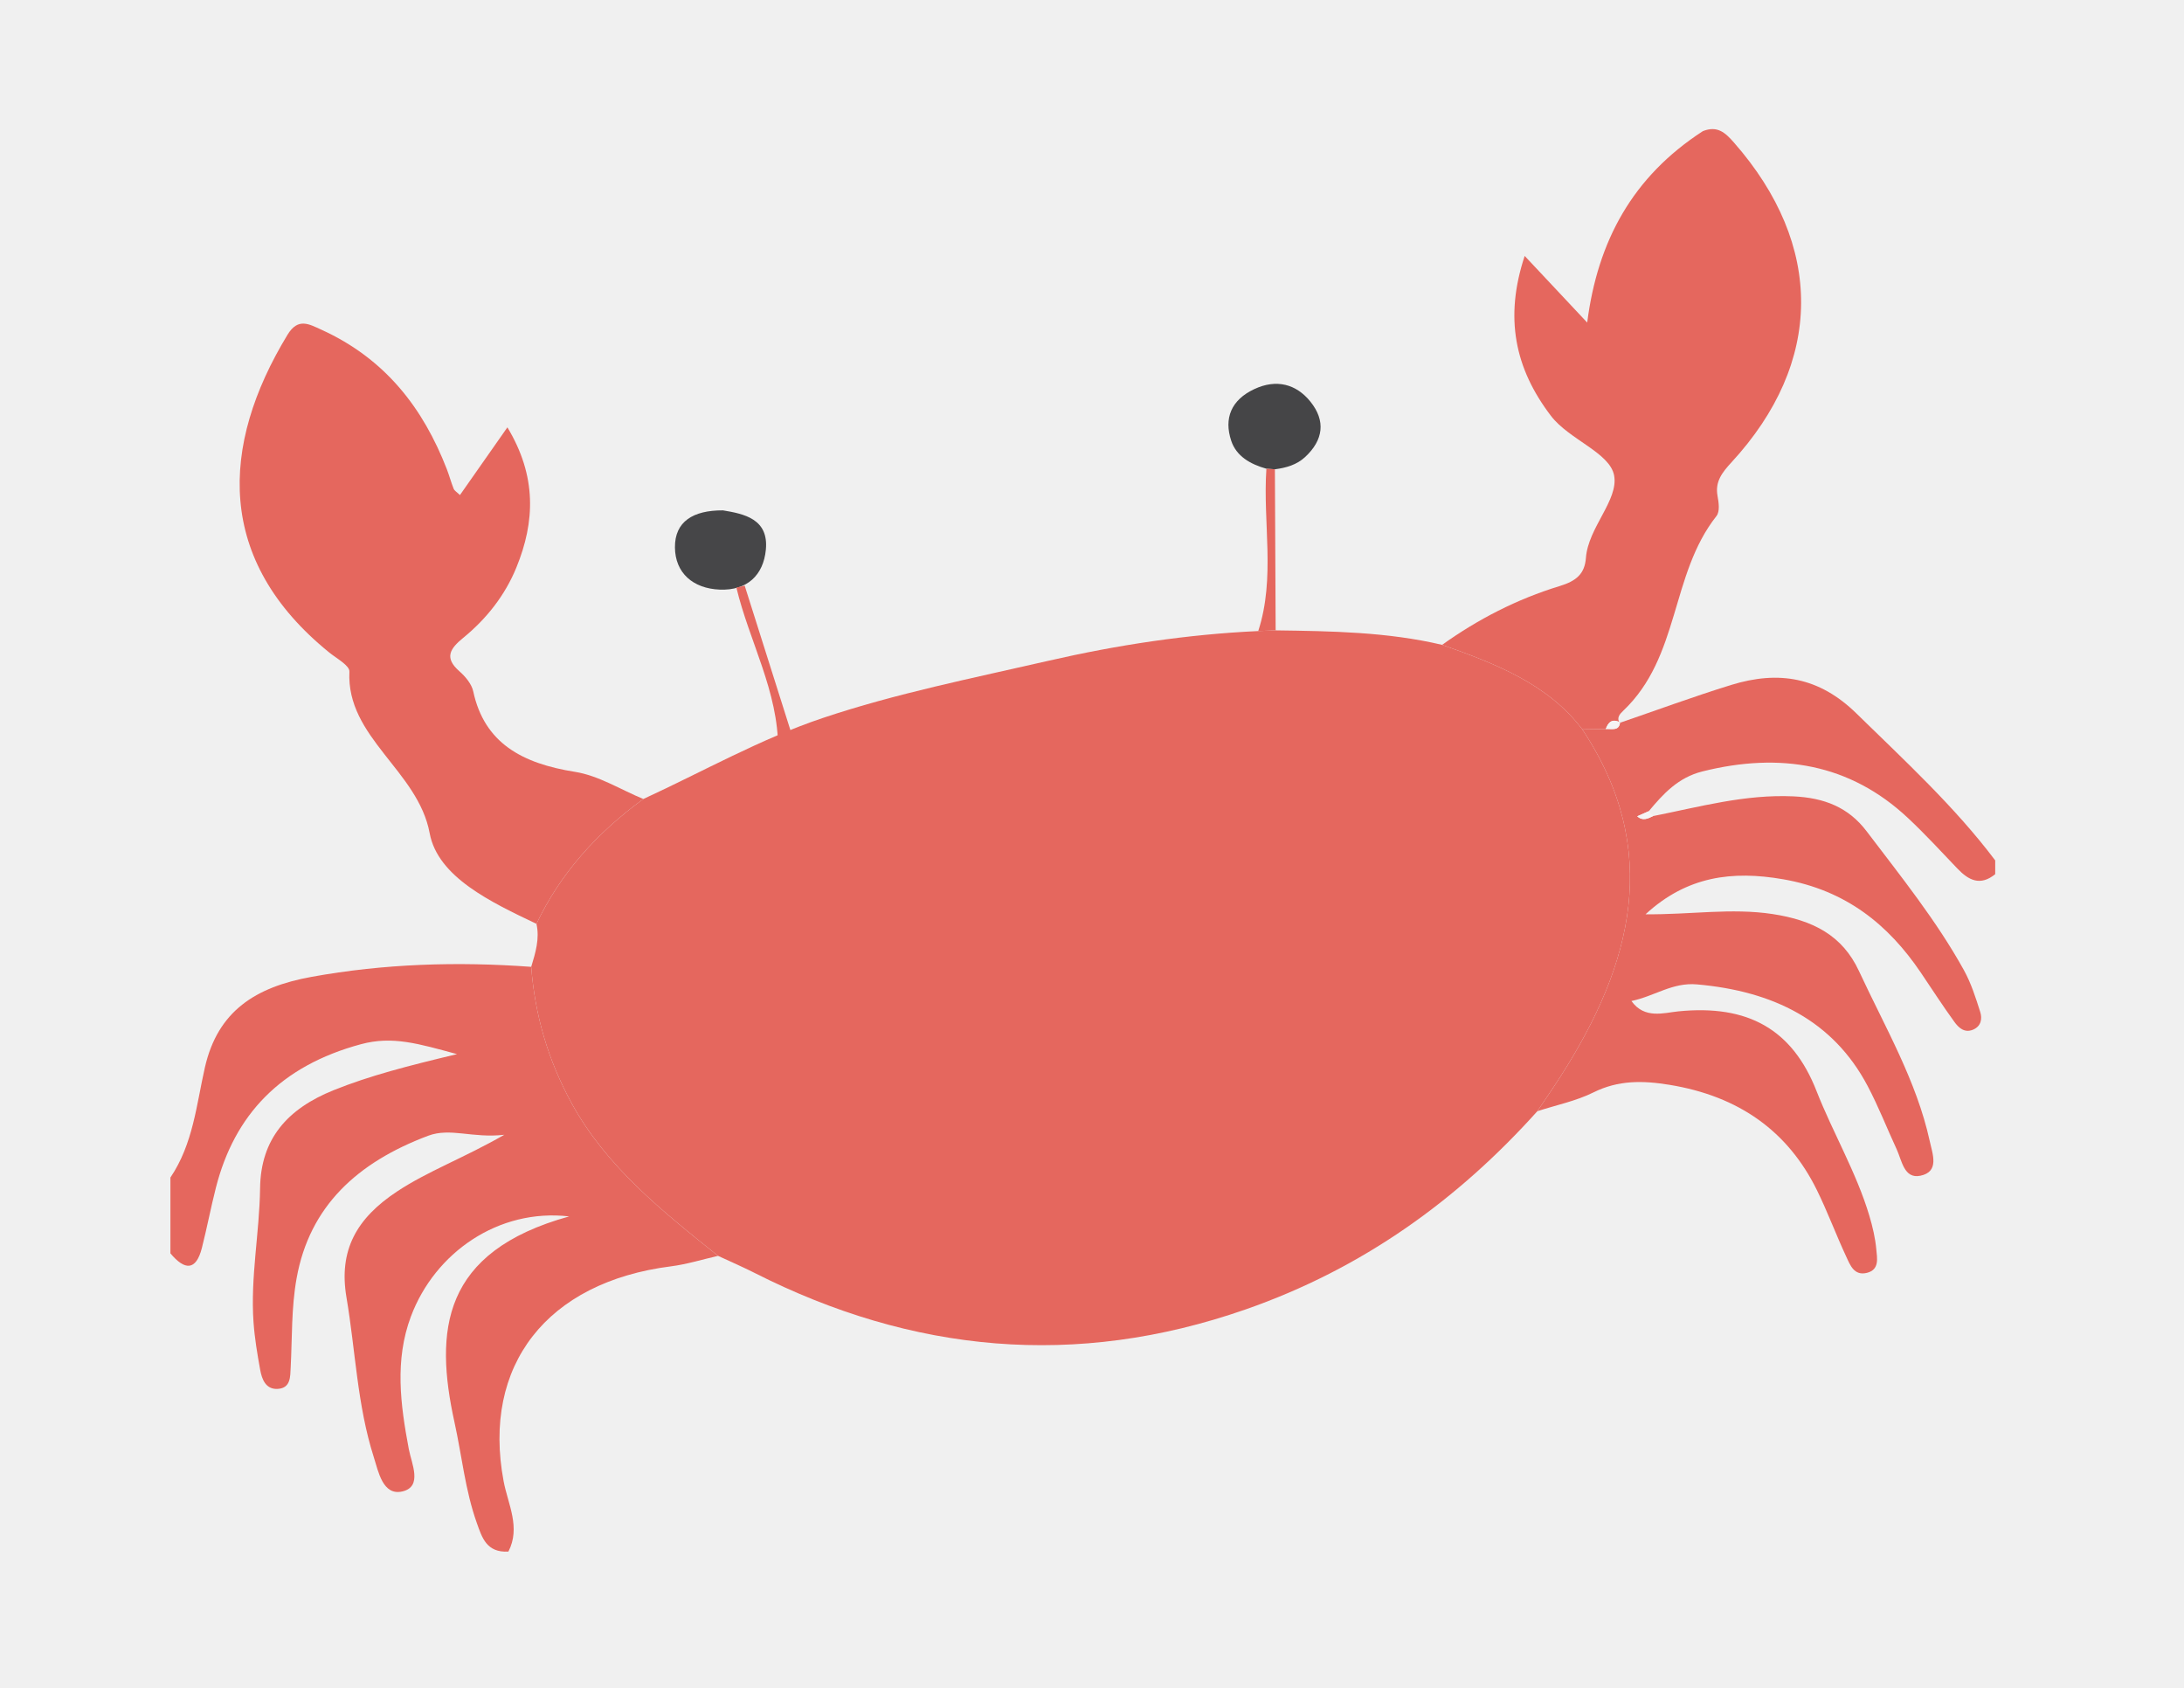
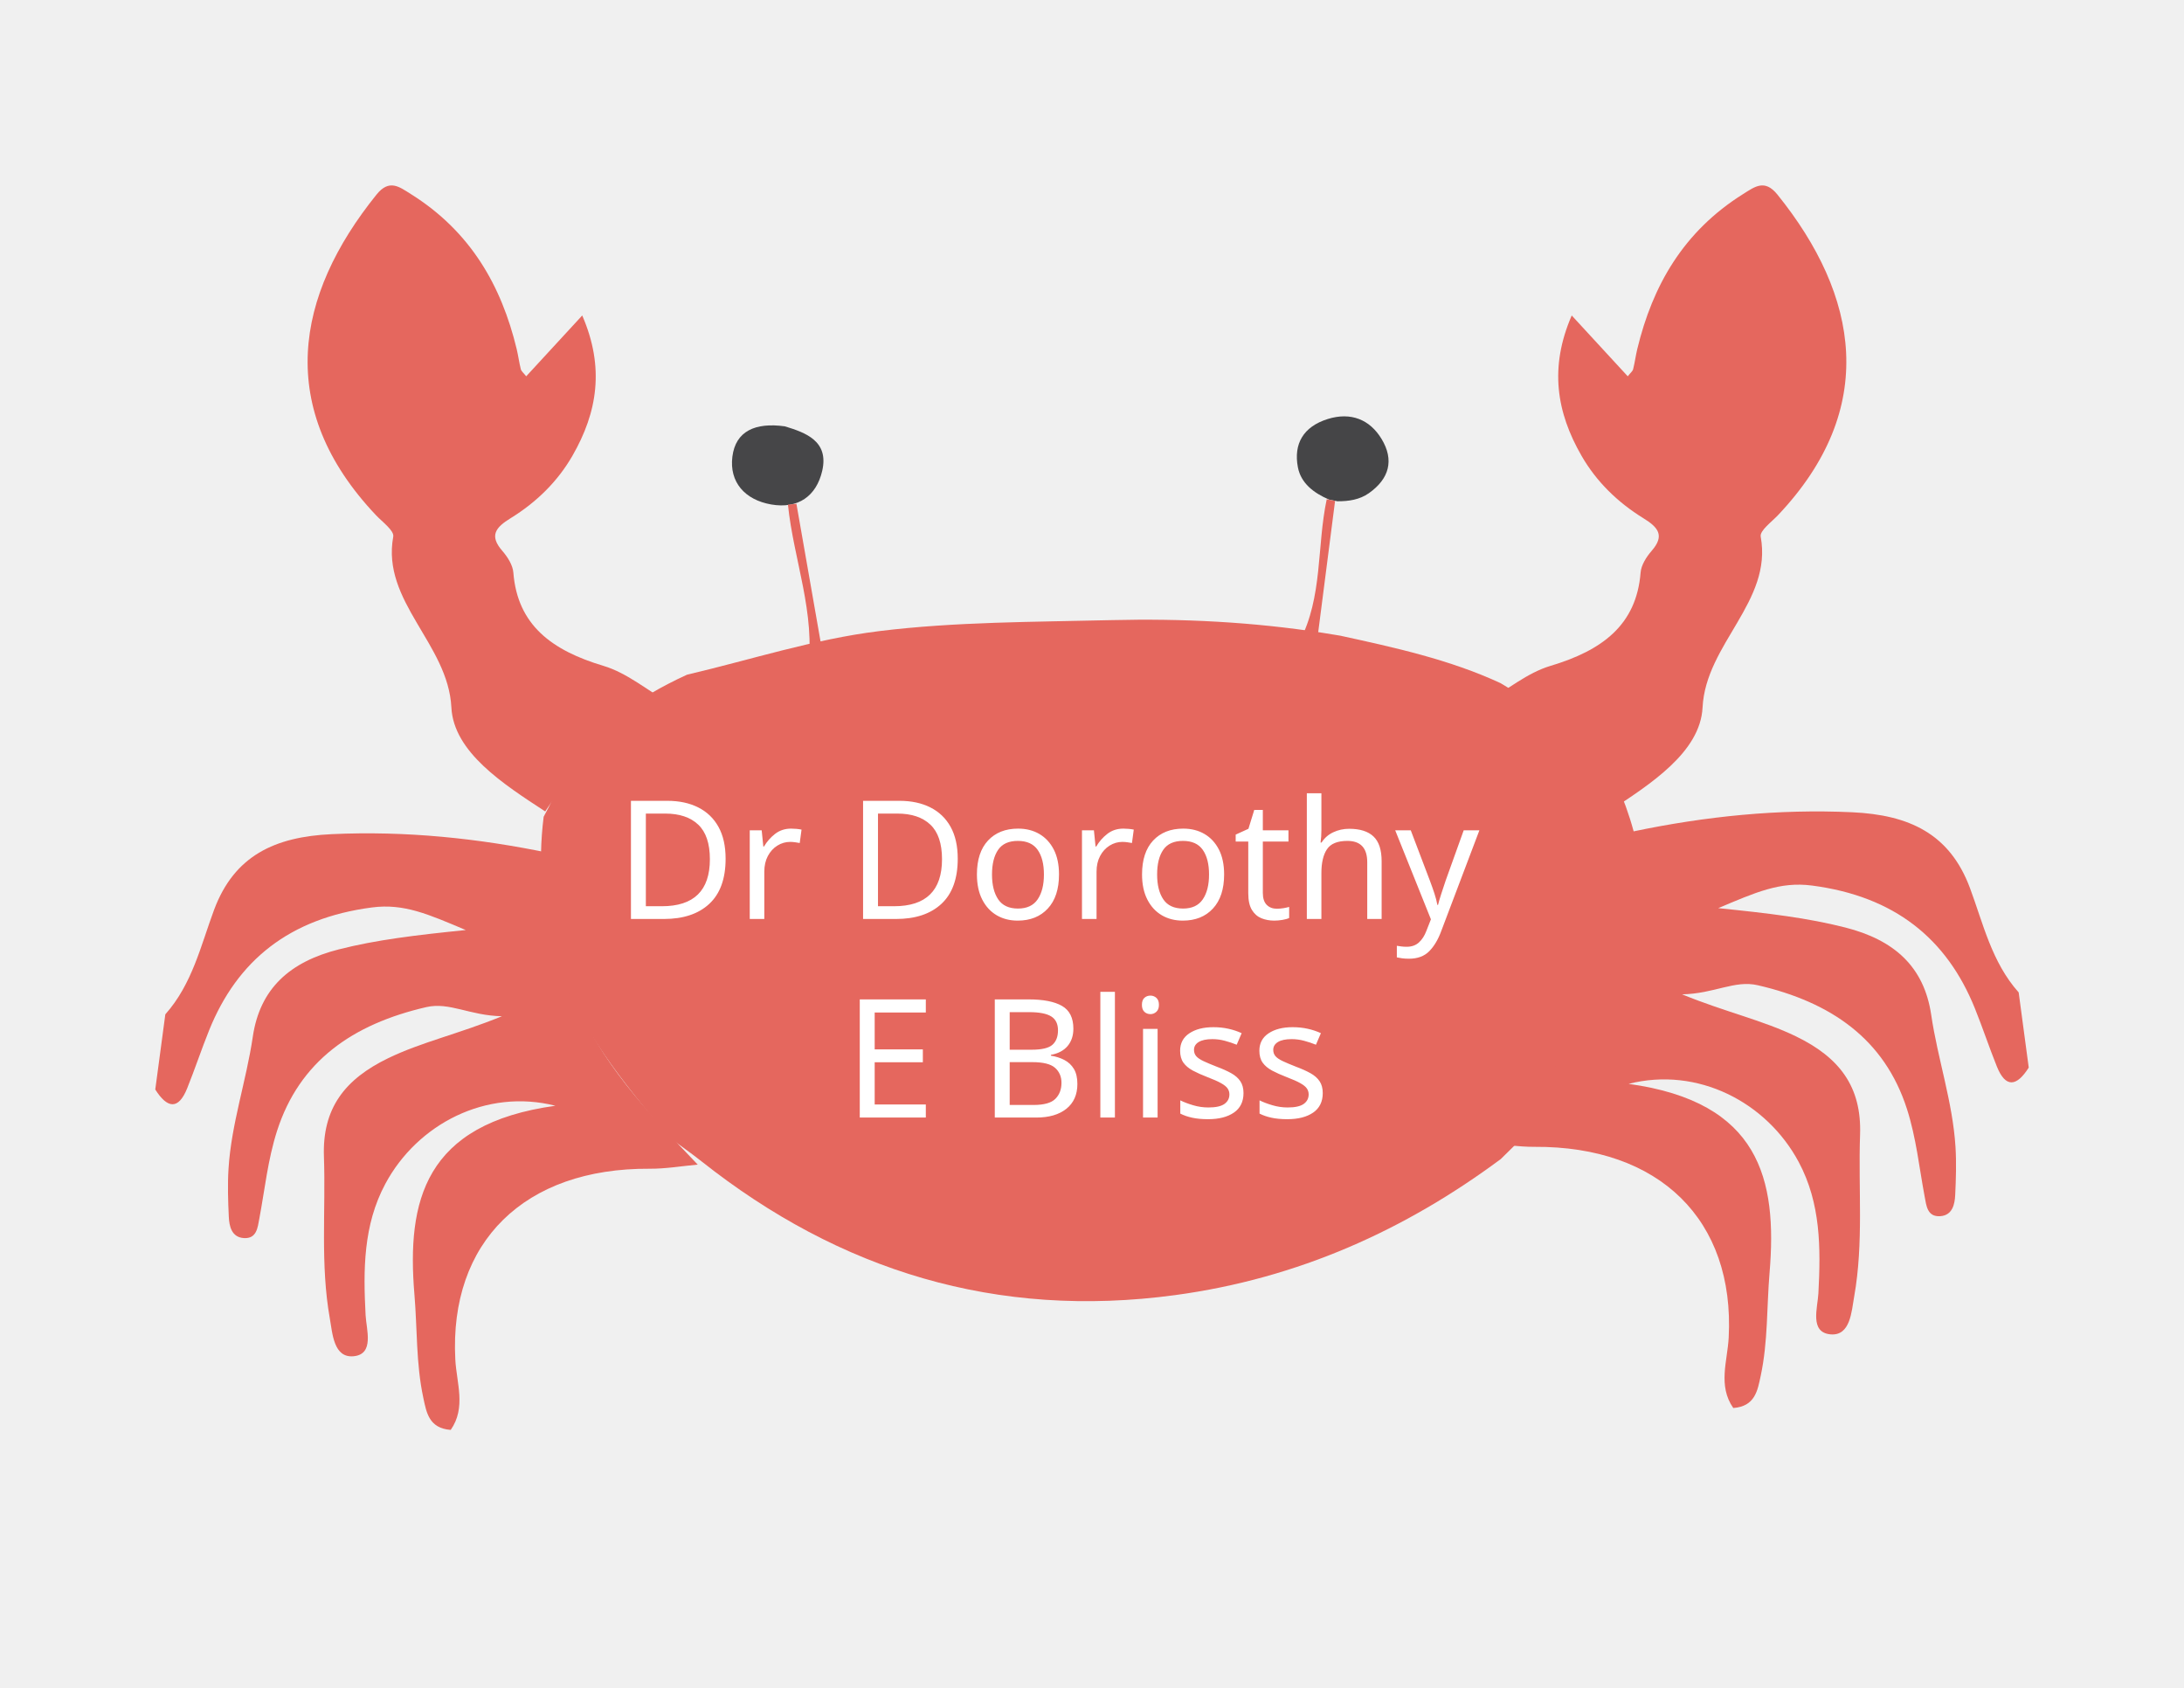
<svg xmlns="http://www.w3.org/2000/svg" version="1.1" id="Layer_1" x="0px" y="0px" width="792px" height="612px" viewBox="0 0 792 612" enable-background="new 0 0 792 612" xml:space="preserve">
  <g>
-     <path fill-rule="evenodd" clip-rule="evenodd" fill="#E5675E" d="M260.401,455.369c-5.689,1.288-11.305,3.061-17.079,3.794   c-45.087,5.728-68.552,35.997-60.696,77.896c1.566,8.356,6.269,16.748,1.738,25.532c-7.941,0.466-9.574-5.129-11.413-10.261   c-4.262-11.902-5.441-24.39-8.127-36.583c-7.331-33.283-4.674-61.875,41.583-74.684c-25.668-2.978-48.737,13.183-57.388,36.265   c-5.958,15.896-3.806,31.962-0.768,48.125c0.974,5.173,5.117,13.621-2.357,15.338c-7.084,1.626-8.672-7.187-10.358-12.479   c-6.018-18.873-6.613-38.566-9.888-57.849c-2.93-17.244,3.752-28.797,18.34-38.439c11.229-7.423,24.163-12.116,38.894-20.562   c-11.642,1.331-19.542-2.685-27.656,0.368c-25.626,9.648-42.969,25.51-47.666,51.661c-1.939,10.796-1.582,21.57-2.15,32.361   c-0.171,3.267,0.06,7.455-4.675,7.75c-4.396,0.272-5.772-3.562-6.377-6.88c-1.046-5.729-2.008-11.499-2.42-17.287   c-1.158-16.281,2.167-32.414,2.379-48.624c0.231-17.75,9.796-28.74,26.696-35.527c13.1-5.263,26.845-8.795,44.722-13.064   c-14.046-3.811-23.425-6.673-34.807-3.605c-29.099,7.838-45.852,25.492-52.62,51.972c-1.86,7.275-3.248,14.655-5.103,21.933   c-2.122,8.324-6.219,8.141-11.406,1.94c0-9.167,0-18.331,0-27.498c8.253-12.186,9.453-26.536,12.5-39.905   c4.675-20.508,18.401-29.177,38.67-32.854c26.372-4.782,52.94-5.593,79.668-3.635c1.354,17.43,6.049,33.788,14.744,49.619   C219.92,423.016,240.083,439.129,260.401,455.369z" />
-     <path fill-rule="evenodd" clip-rule="evenodd" fill="#E5675E" d="M587.326,262.117c13.474-4.612,26.825-9.55,40.447-13.754   c17.324-5.347,32.014-2.803,45.422,10.314c17.57,17.186,35.682,33.83,50.342,53.294c0,1.667,0,3.332,0,4.999   c-5.45,4.426-9.667,2.189-13.682-2.009c-5.93-6.205-11.732-12.536-18.023-18.421c-21.002-19.637-46.245-23.882-74.486-16.82   c-8.809,2.202-14.226,8.159-19.431,14.406c-1.397,0.615-2.794,1.23-4.19,1.848c1.944,1.816,3.851,0.864,5.756-0.071   c16.791-3.33,33.309-7.953,50.867-7.148c11.183,0.516,19.947,3.946,26.543,12.638c12.443,16.397,25.397,32.487,35.285,50.362   c2.632,4.759,4.292,10.013,5.925,15.167c0.75,2.363,0.408,5.181-2.618,6.435c-3.181,1.319-5.301-0.839-6.733-2.807   c-4.272-5.878-8.184-11.977-12.252-17.979c-11.726-17.301-27.073-29.778-49.793-33.742c-18.485-3.223-34.954-1.157-49.967,12.684   c16.163,0.174,31.093-2.372,46.107-0.078c14.575,2.227,25.262,7.677,31.29,20.665c9.4,20.252,20.863,39.75,25.649,61.605   c1.045,4.771,3.642,11.193-3.436,12.617c-5.874,1.181-6.667-5.552-8.537-9.587c-3.545-7.647-6.597-15.512-10.543-22.977   c-12.504-23.655-34.152-34.387-61.902-36.825c-8.922-0.784-15.314,4.271-23.748,6.024c4.753,6.64,11.717,4.288,16.979,3.758   c25.315-2.555,41.386,6.542,50.127,28.843c5.96,15.205,14.494,29.572,19.174,45.279c1.188,3.986,2.155,8.092,2.521,12.195   c0.274,3.103,1.239,7.321-3.374,8.488c-4.691,1.188-6.126-2.866-7.483-5.77c-3.746-8.018-6.789-16.323-10.707-24.267   c-10.482-21.261-28.181-34.01-53.443-38.135c-9.684-1.579-18.538-1.735-27.577,2.756c-6.276,3.119-13.52,4.598-20.329,6.808   c2.806-4.202,5.686-8.361,8.406-12.607c26.082-40.697,36.887-82.217,7.896-125.833c2.833-0.039,5.667-0.081,8.498-0.122   c2.07-0.195,4.842,0.869,5.184-2.429L587.326,262.117z" />
-     <path fill-rule="evenodd" clip-rule="evenodd" fill="#E5675E" d="M573.806,264.472c28.991,43.617,18.187,85.136-7.896,125.833   c-2.721,4.246-5.601,8.405-8.406,12.607c-28.777,32.052-63.251,57.055-105.871,71.902c-61.598,21.46-120.813,15.694-177.979-13.254   c-4.337-2.196-8.832-4.133-13.252-6.19c-20.318-16.242-40.481-32.355-53.019-55.186c-8.695-15.831-13.39-32.189-14.744-49.619   c1.547-5.1,3.119-10.2,1.898-15.588c8.623-18.191,21.914-33.012,38.765-45.265c21.633-9.958,42.515-21.807,65.097-29.384   c26.498-8.888,54.371-14.442,81.838-20.743c24.942-5.722,50.295-9.574,76.045-10.77c2.106-0.083,4.212-0.166,6.316-0.25   c20.272,0.281,40.546,0.569,60.363,5.251C542.342,240.636,561.335,248,573.806,264.472z" />
-     <path fill-rule="evenodd" clip-rule="evenodd" fill="#E5675E" d="M233.302,289.714c-16.852,12.252-30.143,27.073-38.765,45.265   c-16.327-7.795-35.766-16.9-38.724-32.873c-4.208-22.706-30.279-34.665-29.105-58.579c0.108-2.205-4.604-4.744-7.285-6.913   c-41.346-33.461-39.616-74.979-15.158-115.237c3.812-6.273,7.772-3.878,12.254-1.843c23.393,10.625,37.02,28.679,45.522,50.599   c0.907,2.336,1.54,4.765,2.476,7.092c0.283,0.704,1.165,1.201,2.274,2.283c5.437-7.756,10.777-15.375,17.21-24.554   c10.626,17.618,10.114,34.108,3.221,50.909c-4.065,9.907-10.667,18.409-19.229,25.405c-4.868,3.977-6.941,7.245-1.425,12.101   c2.223,1.956,4.472,4.646,5.042,7.304c4.024,18.741,17.686,26.146,36.895,29.194C217.13,281.236,225.058,286.319,233.302,289.714z" />
-     <path fill-rule="evenodd" clip-rule="evenodd" fill="#E5675E" d="M573.806,264.472c-12.471-16.473-31.464-23.836-50.843-30.654   c12.94-9.257,27.127-16.588,42.64-21.318c6.091-1.856,9.085-4.475,9.512-10.219c0.813-10.983,11.886-20.955,10.227-29.873   c-1.542-8.285-16.329-12.99-22.919-21.632c-13.161-17.264-16.902-35.678-9.515-57.978c8.084,8.615,14.708,15.675,22.67,24.16   c3.796-29.621,16.491-52.917,41.946-69.407c5.277-2.09,8.122,0.546,11.264,4.127c32.702,37.258,32.553,79.674-0.903,115.979   c-3.426,3.716-5.976,7.023-5.05,12.113c0.438,2.409,0.933,5.676-0.397,7.363c-16.827,21.348-13.085,50.979-33.876,70.661   c-1.265,1.198-2.341,2.517-1.234,4.323c0,0,0.161-0.195,0.161-0.198c-3.011-1.489-4.31,0.091-5.184,2.432   C579.473,264.392,576.639,264.433,573.806,264.472z" />
-     <path fill-rule="evenodd" clip-rule="evenodd" fill="#464648" d="M262.166,185.056c7.68,1.264,16.645,3.103,15.562,14.256   c-0.9,9.267-6.777,14.872-16.722,14.479c-9.692-0.383-16.169-6.037-16.246-15.307C244.682,189.132,251.324,185.001,262.166,185.056   z" />
-     <path fill-rule="evenodd" clip-rule="evenodd" fill="#454547" d="M459.244,169.954c-5.883-1.653-10.895-4.541-12.755-10.128   c-2.711-8.149-0.028-14.828,8.418-18.763c7.965-3.71,15.153-1.829,20.307,4.58c5.586,6.948,4.728,13.919-1.971,20.111   c-2.992,2.768-6.824,3.881-10.915,4.406C461.3,170.091,460.272,170.022,459.244,169.954z" />
-     <path fill-rule="evenodd" clip-rule="evenodd" fill="#E5675E" d="M459.244,169.954c1.028,0.068,2.056,0.137,3.084,0.205   c0.089,19.471,0.18,38.939,0.271,58.408c-2.104,0.083-4.209,0.167-6.315,0.25C462.594,209.421,457.899,189.56,459.244,169.954z" />
-     <path fill-rule="evenodd" clip-rule="evenodd" fill="#F5F4F4" d="M582.304,264.35c0.874-2.341,2.173-3.92,5.184-2.432   C587.146,265.219,584.374,264.155,582.304,264.35z" />
-     <path fill-rule="evenodd" clip-rule="evenodd" fill="#F5F4F4" d="M599.48,295.902c-1.905,0.935-3.812,1.887-5.756,0.071   c1.396-0.618,2.793-1.233,4.19-1.848C598.498,294.672,599.02,295.263,599.48,295.902z" />
-     <path fill-rule="evenodd" clip-rule="evenodd" fill="#E5675E" d="M267.041,213.057c1.002-0.239,2.004-0.477,3.007-0.716   c6.027,19.051,12.056,38.099,18.084,57.146c-1.983,0.708-3.967,1.416-5.954,2.123C282.285,250.73,271.741,232.667,267.041,213.057z   " />
+     <path fill-rule="evenodd" clip-rule="evenodd" fill="#E5675E" d="M253.031,422.28c-5.81,0.522-11.611,1.534-17.431,1.496   c-45.448-0.302-72.719,26.589-70.488,69.16c0.444,8.49,3.993,17.432-1.663,25.538c-7.932-0.593-8.81-6.353-9.951-11.684   c-2.646-12.362-2.159-24.896-3.205-37.338c-2.854-33.961,3.571-61.949,51.118-68.511c-25.047-6.354-50.055,6.604-61.689,28.336   c-8.013,14.964-8.01,31.174-7.141,47.598c0.279,5.255,3.265,14.18-4.37,14.89c-7.237,0.673-7.643-8.272-8.611-13.742   c-3.462-19.503-1.442-39.103-2.131-58.648c-0.617-17.481,7.537-28.047,23.275-35.669c12.114-5.868,25.555-8.805,41.277-15.224   c-11.716-0.225-19.014-5.253-27.46-3.302c-26.68,6.165-45.972,19.586-54.094,44.885c-3.354,10.443-4.428,21.171-6.423,31.791   c-0.603,3.214-0.928,7.396-5.661,7.062c-4.393-0.313-5.249-4.297-5.409-7.666c-0.277-5.815-0.465-11.664-0.106-17.453   c1.011-16.291,6.445-31.842,8.805-47.881c2.583-17.562,13.52-27.187,31.17-31.673c13.682-3.48,27.774-5.16,46.06-7.021   c-13.417-5.639-22.333-9.72-34.021-8.188c-29.882,3.91-48.828,19.188-59.046,44.536c-2.809,6.963-5.162,14.096-7.966,21.062   c-3.207,7.968-7.243,7.244-11.562,0.411c1.215-9.086,2.431-18.17,3.646-27.255c9.796-10.984,12.889-25.05,17.681-37.896   c7.353-19.707,22.107-26.479,42.685-27.437c26.773-1.243,53.213,1.476,79.447,6.961c-0.969,17.454,1.515,34.29,8.035,51.137   C217.196,384.844,235.045,403.488,253.031,422.28z" />
+     <path fill-rule="evenodd" clip-rule="evenodd" fill="#E5675E" d="M587.83,287.873c19.703,48.525,0.83,87.053-32.854,121.725   c-3.512,3.619-7.164,7.119-10.752,10.678c-34.594,25.661-73.367,43.279-118.092,49.322c-64.643,8.732-121.516-8.735-171.752-48.513   c-3.812-3.018-7.83-5.812-11.75-8.711c-16.667-19.973-33.208-39.786-40.936-64.656c-5.361-17.251-6.695-34.217-4.543-51.564   c2.533-4.688,5.092-9.373,4.972-14.896c12.08-16.104,28.061-27.974,47.02-36.617c23.186-5.438,46.012-12.882,69.652-15.799   c27.739-3.42,56.16-3.299,84.333-3.991c25.582-0.628,51.193,0.659,76.664,4.626c2.08,0.339,4.16,0.678,6.24,1.016   c19.809,4.322,39.617,8.651,58.1,17.194C561.76,258.236,578.9,269.243,587.83,287.873z" />
+     <path fill-rule="evenodd" clip-rule="evenodd" fill="#E5675E" d="M242.134,254.494c-18.328,9.91-33.466,22.838-44.424,39.726   c-15.149-9.891-33.21-21.493-34.023-37.716c-1.16-23.064-25.416-38.373-21.082-61.921c0.399-2.171-3.935-5.312-6.304-7.818   c-36.545-38.648-29.325-79.569,0.255-116.23c4.61-5.712,8.217-2.814,12.389-0.201c21.778,13.631,32.891,33.334,38.412,56.187   c0.59,2.436,0.895,4.928,1.514,7.358c0.188,0.734,0.996,1.344,1.951,2.563c6.417-6.966,12.72-13.811,20.314-22.054   c8.196,18.871,5.501,35.147-3.558,50.885c-5.342,9.281-13.013,16.833-22.427,22.632c-5.352,3.295-7.84,6.261-3.017,11.805   c1.944,2.233,3.816,5.197,4.029,7.908c1.504,19.109,14.063,28.26,32.698,33.828C227.229,243.947,234.413,250.037,242.134,254.494z" />
+     <path fill-rule="evenodd" clip-rule="evenodd" fill="#464648" d="M284.62,154.587c7.444,2.271,16.086,5.282,13.534,16.194   c-2.121,9.065-8.69,13.842-18.494,12.134c-9.556-1.666-15.227-8.127-14.073-17.326C266.749,156.31,273.881,153.096,284.62,154.587z   " />
+     <path fill-rule="evenodd" clip-rule="evenodd" fill="#454547" d="M481.961,181.143c-5.612-2.418-10.198-5.945-11.3-11.729   c-1.607-8.437,1.937-14.702,10.831-17.482c8.387-2.622,15.263,0.196,19.52,7.231c4.615,7.627,2.84,14.423-4.619,19.672   c-3.332,2.346-7.279,2.942-11.403,2.919C483.979,181.552,482.97,181.347,481.961,181.143z" />
+     <path fill-rule="evenodd" clip-rule="evenodd" fill="#E5675E" d="M481.119,181.03c1.01,0.196,2.02,0.394,3.031,0.59   c-2.214,17.229-4.428,34.456-6.641,51.681c-2.094-0.205-4.191-0.411-6.289-0.616C479.771,216.372,477.466,198.188,481.119,181.03z" />
+     <path fill-rule="evenodd" clip-rule="evenodd" fill="#F5F4F4" d="M591.417,275.627c1.178-2.204,2.674-3.598,5.461-1.723   C596.102,277.13,593.496,275.708,591.417,275.627z" />
+     <path fill-rule="evenodd" clip-rule="evenodd" fill="#F5F4F4" d="M604.26,309.178c-2.013,0.675-4.028,1.365-5.715-0.692   c1.466-0.429,2.932-0.852,4.398-1.277C603.449,307.828,603.887,308.483,604.26,309.178z" />
+     <path fill-rule="evenodd" clip-rule="evenodd" fill="#E5675E" d="M285.739,182.988c1.025-0.104,2.05-0.207,3.075-0.312   c3.448,19.682,6.899,39.362,10.348,59.04c-2.06,0.439-4.12,0.877-6.183,1.315C295.853,222.349,287.797,203.047,285.739,182.988z" />
+     <path fill-rule="evenodd" clip-rule="evenodd" fill="#E5675E" d="M538.969,254.494c18.327,9.91,33.465,22.838,44.424,39.726   c15.148-9.891,33.209-21.493,34.023-37.716c1.16-23.064,25.415-38.373,21.081-61.922c-0.399-2.17,3.935-5.312,6.304-7.817   c36.545-38.648,29.326-79.569-0.254-116.23c-4.611-5.712-8.218-2.814-12.39-0.201c-21.778,13.631-32.892,33.334-38.411,56.187   c-0.59,2.436-0.895,4.928-1.515,7.358c-0.188,0.734-0.995,1.344-1.951,2.563c-6.417-6.966-12.72-13.811-20.313-22.054   c-8.197,18.871-5.502,35.147,3.558,50.885c5.343,9.281,13.013,16.833,22.427,22.632c5.353,3.295,7.841,6.261,3.018,11.805   c-1.944,2.233-3.816,5.197-4.029,7.907c-1.504,19.109-14.063,28.26-32.698,33.828C553.873,243.947,546.689,250.037,538.969,254.494   z" />
+     <path fill-rule="evenodd" clip-rule="evenodd" fill="#E5675E" d="M538.97,414.34c5.809,0.521,11.611,1.533,17.43,1.496   c45.449-0.303,72.72,26.588,70.488,69.16c-0.443,8.49-3.992,17.432,1.663,25.537c7.932-0.592,8.81-6.352,9.951-11.684   c2.646-12.361,2.159-24.896,3.205-37.338c2.854-33.961-3.571-61.949-51.118-68.51c25.047-6.355,50.055,6.604,61.689,28.336   c8.014,14.963,8.01,31.174,7.141,47.598c-0.277,5.254-3.264,14.18,4.371,14.889c7.236,0.674,7.643-8.271,8.611-13.742   c3.463-19.502,1.441-39.102,2.131-58.648c0.617-17.48-7.537-28.047-23.275-35.668c-12.113-5.869-25.555-8.805-41.275-15.225   c11.715-0.225,19.013-5.252,27.459-3.301c26.682,6.164,45.973,19.586,54.096,44.885c3.354,10.443,4.428,21.17,6.422,31.791   c0.604,3.213,0.93,7.396,5.662,7.061c4.393-0.312,5.248-4.297,5.408-7.666c0.277-5.814,0.465-11.664,0.107-17.453   c-1.012-16.291-6.445-31.842-8.807-47.881c-2.582-17.562-13.52-27.186-31.17-31.672c-13.682-3.48-27.773-5.16-46.059-7.021   c13.416-5.639,22.333-9.721,34.021-8.188c29.883,3.91,48.828,19.188,59.045,44.535c2.811,6.963,5.162,14.096,7.967,21.062   c3.207,7.969,7.242,7.244,11.562,0.412c-1.215-9.086-2.432-18.17-3.646-27.256c-9.797-10.984-12.889-25.049-17.68-37.896   c-7.354-19.707-22.107-26.479-42.686-27.436c-26.773-1.244-53.213,1.475-79.447,6.961c0.969,17.453-1.516,34.289-8.035,51.137   C574.804,376.902,556.954,395.547,538.97,414.34z" />
+     <text transform="matrix(1 0 0 1 222.9917 333.2168)">
+       <tspan x="0" y="0" fill="#FFFFFF" font-family="'Quicksand-Bold'" font-size="60">Dr Dorothy </tspan>
+       <tspan x="82.98" y="72" fill="#FFFFFF" font-family="'Quicksand-Bold'" font-size="60">E Bliss</tspan>
+     </text>
  </g>
</svg>
